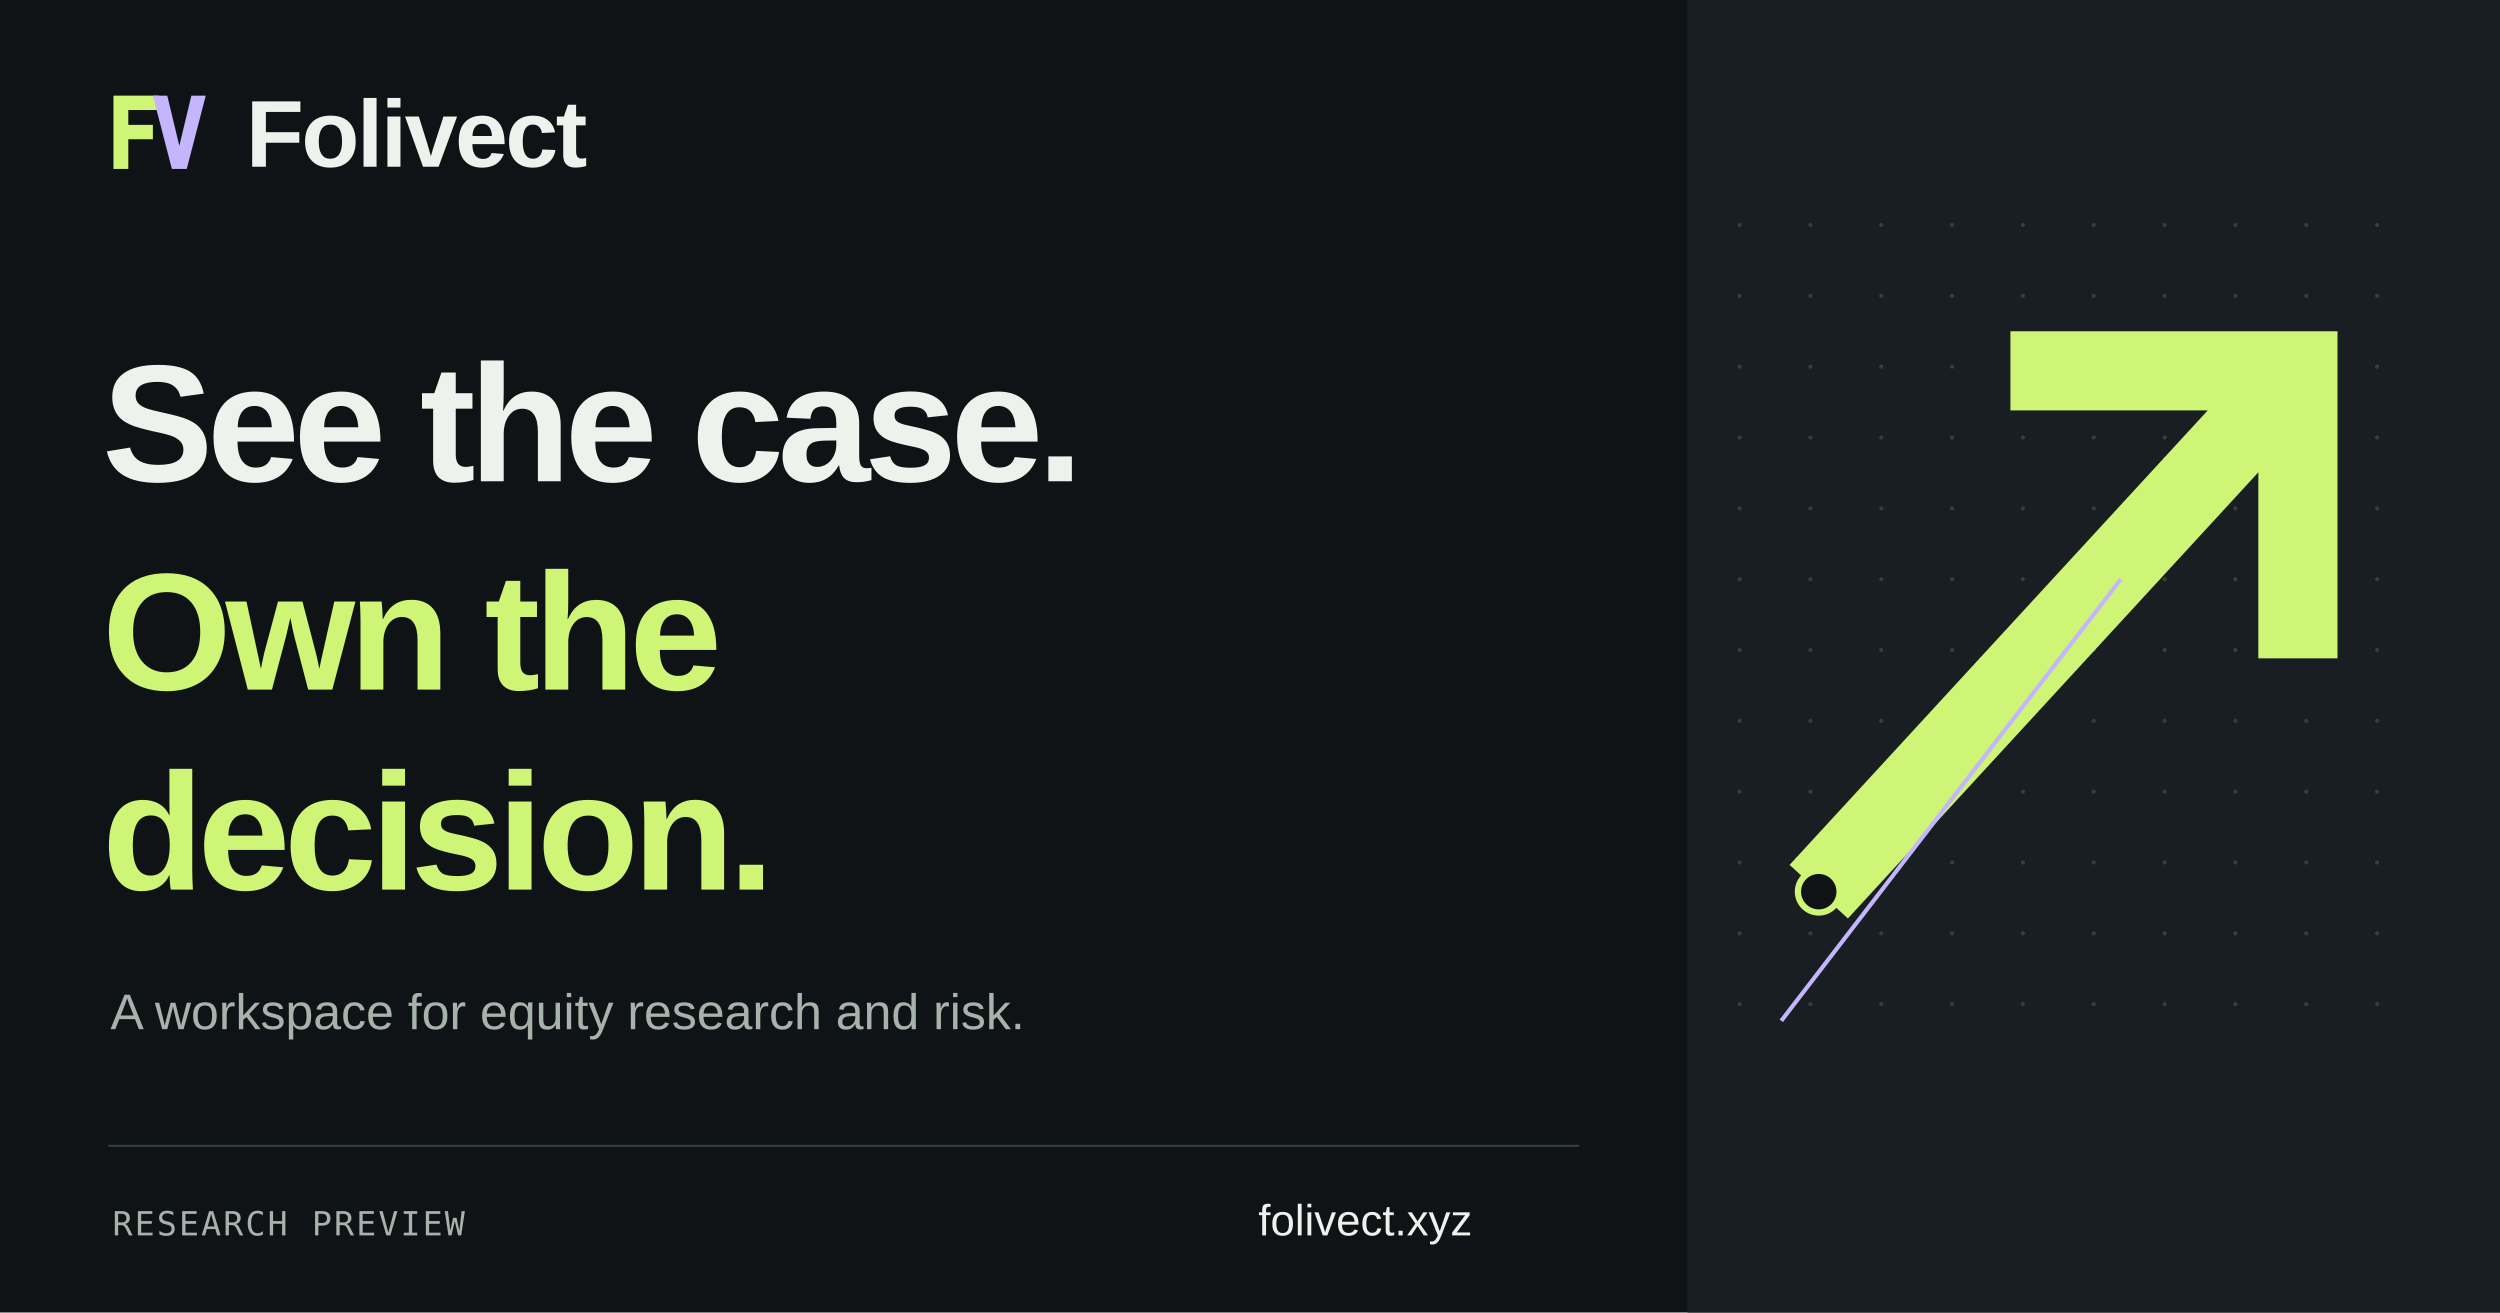
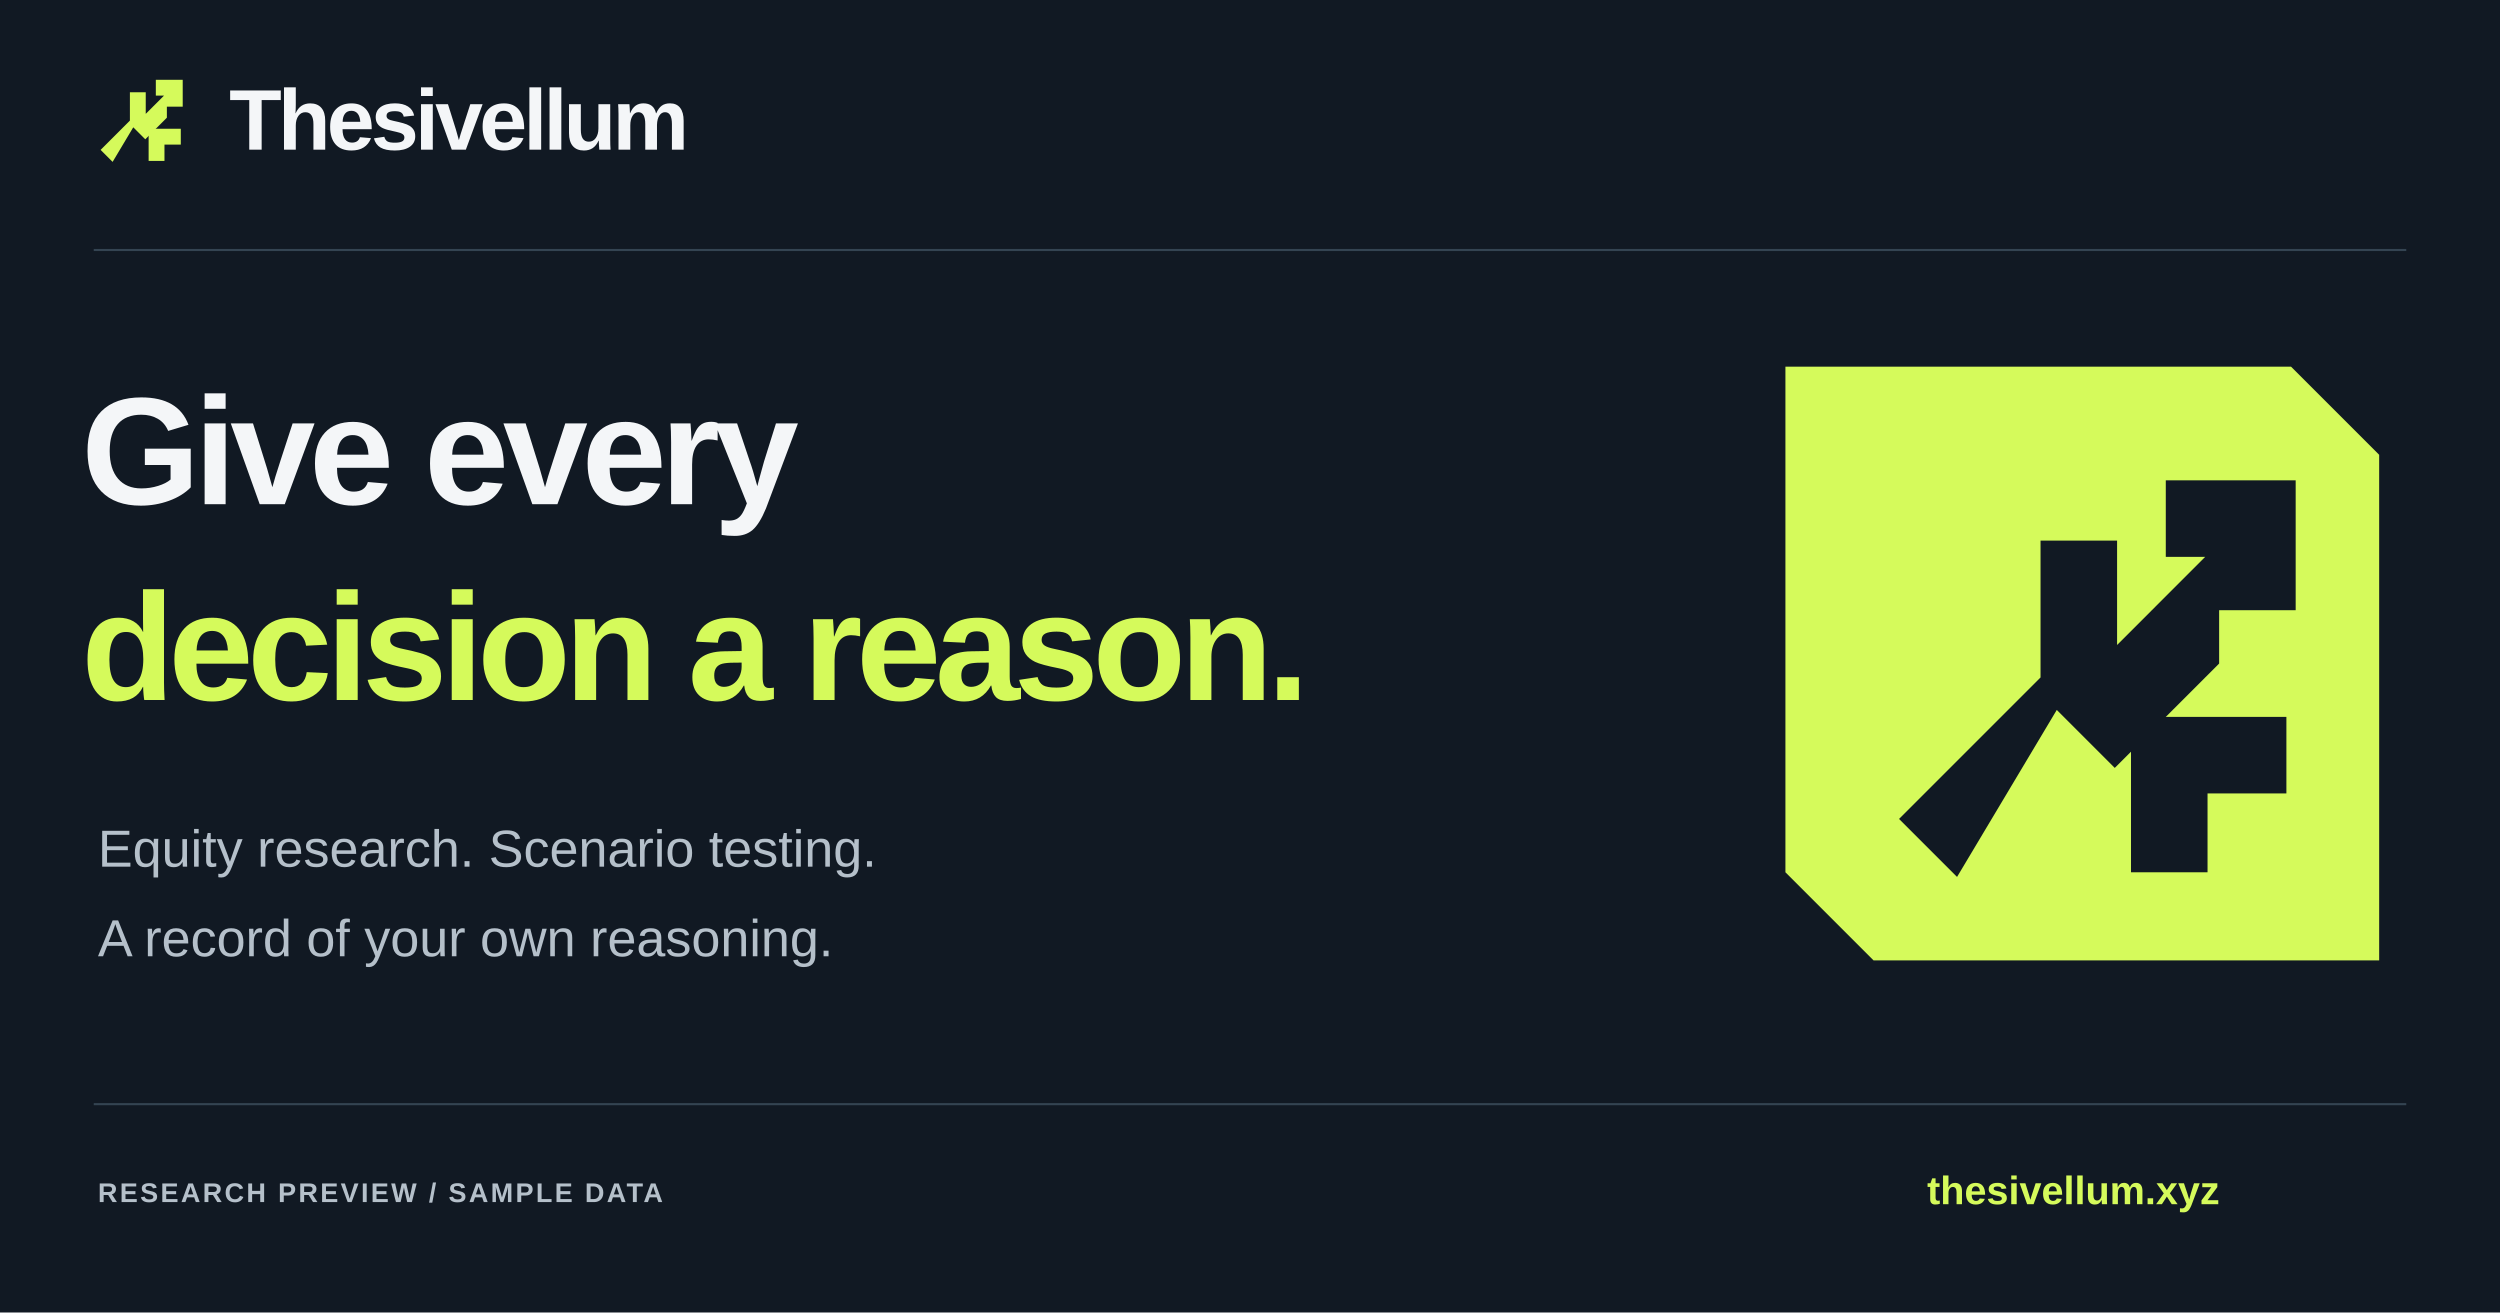
<svg xmlns="http://www.w3.org/2000/svg" width="1200" height="630" viewBox="0 0 1200 630" role="img" aria-labelledby="title desc">
-   <rect x="0" y="0" width="1200" height="630" rx="0" fill="#101315" />
-   <g transform="translate(48 35) scale(0.2226562)">
-     <path d="M29 49H127V80H61V112H114V143H61V207H29Z" fill="#CEF576" />
-     <path d="M114 49H145L171 157L197 49H228L187 207H155Z" fill="#C4B5FD" />
+   <rect x="0" y="0" width="1200" height="630" rx="0" fill="#111923" />
+   <g transform="translate(37 27) scale(0.2304688)">
+     <path d="M49 195L110 134V75H143V120L181 82H164V49H220V105H187V128L142 173L117 148L74 220Z" fill="#D5FA5B" />
+     <path d="M149 151H216V184H182V218H149Z" fill="#D5FA5B" />
  </g>
-   <text x="118" y="80.03" fill="#EEF2ED" font-family="Arial, Helvetica, sans-serif" font-size="45.6" font-weight="700" letter-spacing="-1.2">Folivect</text>
-   <rect x="810" y="0" width="390" height="630" rx="0" fill="#191E22" />
-   <g transform="translate(835 108)">
-     <circle cx="0" cy="0" r="1" fill="#344039" />
-     <circle cx="0" cy="34" r="1" fill="#344039" />
-     <circle cx="0" cy="68" r="1" fill="#344039" />
-     <circle cx="0" cy="102" r="1" fill="#344039" />
-     <circle cx="0" cy="136" r="1" fill="#344039" />
-     <circle cx="0" cy="170" r="1" fill="#344039" />
-     <circle cx="0" cy="204" r="1" fill="#344039" />
-     <circle cx="0" cy="238" r="1" fill="#344039" />
-     <circle cx="0" cy="272" r="1" fill="#344039" />
-     <circle cx="0" cy="306" r="1" fill="#344039" />
-     <circle cx="0" cy="340" r="1" fill="#344039" />
-     <circle cx="0" cy="374" r="1" fill="#344039" />
-     <circle cx="34" cy="0" r="1" fill="#344039" />
-     <circle cx="34" cy="34" r="1" fill="#344039" />
-     <circle cx="34" cy="68" r="1" fill="#344039" />
-     <circle cx="34" cy="102" r="1" fill="#344039" />
-     <circle cx="34" cy="136" r="1" fill="#344039" />
-     <circle cx="34" cy="170" r="1" fill="#344039" />
-     <circle cx="34" cy="204" r="1" fill="#344039" />
-     <circle cx="34" cy="238" r="1" fill="#344039" />
-     <circle cx="34" cy="272" r="1" fill="#344039" />
-     <circle cx="34" cy="306" r="1" fill="#344039" />
-     <circle cx="34" cy="340" r="1" fill="#344039" />
-     <circle cx="34" cy="374" r="1" fill="#344039" />
-     <circle cx="68" cy="0" r="1" fill="#344039" />
-     <circle cx="68" cy="34" r="1" fill="#344039" />
-     <circle cx="68" cy="68" r="1" fill="#344039" />
-     <circle cx="68" cy="102" r="1" fill="#344039" />
-     <circle cx="68" cy="136" r="1" fill="#344039" />
-     <circle cx="68" cy="170" r="1" fill="#344039" />
-     <circle cx="68" cy="204" r="1" fill="#344039" />
-     <circle cx="68" cy="238" r="1" fill="#344039" />
-     <circle cx="68" cy="272" r="1" fill="#344039" />
-     <circle cx="68" cy="306" r="1" fill="#344039" />
-     <circle cx="68" cy="340" r="1" fill="#344039" />
-     <circle cx="68" cy="374" r="1" fill="#344039" />
-     <circle cx="102" cy="0" r="1" fill="#344039" />
-     <circle cx="102" cy="34" r="1" fill="#344039" />
-     <circle cx="102" cy="68" r="1" fill="#344039" />
-     <circle cx="102" cy="102" r="1" fill="#344039" />
-     <circle cx="102" cy="136" r="1" fill="#344039" />
-     <circle cx="102" cy="170" r="1" fill="#344039" />
-     <circle cx="102" cy="204" r="1" fill="#344039" />
-     <circle cx="102" cy="238" r="1" fill="#344039" />
-     <circle cx="102" cy="272" r="1" fill="#344039" />
-     <circle cx="102" cy="306" r="1" fill="#344039" />
-     <circle cx="102" cy="340" r="1" fill="#344039" />
-     <circle cx="102" cy="374" r="1" fill="#344039" />
-     <circle cx="136" cy="0" r="1" fill="#344039" />
-     <circle cx="136" cy="34" r="1" fill="#344039" />
-     <circle cx="136" cy="68" r="1" fill="#344039" />
-     <circle cx="136" cy="102" r="1" fill="#344039" />
-     <circle cx="136" cy="136" r="1" fill="#344039" />
-     <circle cx="136" cy="170" r="1" fill="#344039" />
-     <circle cx="136" cy="204" r="1" fill="#344039" />
-     <circle cx="136" cy="238" r="1" fill="#344039" />
-     <circle cx="136" cy="272" r="1" fill="#344039" />
-     <circle cx="136" cy="306" r="1" fill="#344039" />
-     <circle cx="136" cy="340" r="1" fill="#344039" />
-     <circle cx="136" cy="374" r="1" fill="#344039" />
-     <circle cx="170" cy="0" r="1" fill="#344039" />
-     <circle cx="170" cy="34" r="1" fill="#344039" />
-     <circle cx="170" cy="68" r="1" fill="#344039" />
-     <circle cx="170" cy="102" r="1" fill="#344039" />
-     <circle cx="170" cy="136" r="1" fill="#344039" />
-     <circle cx="170" cy="170" r="1" fill="#344039" />
-     <circle cx="170" cy="204" r="1" fill="#344039" />
-     <circle cx="170" cy="238" r="1" fill="#344039" />
-     <circle cx="170" cy="272" r="1" fill="#344039" />
-     <circle cx="170" cy="306" r="1" fill="#344039" />
-     <circle cx="170" cy="340" r="1" fill="#344039" />
-     <circle cx="170" cy="374" r="1" fill="#344039" />
-     <circle cx="204" cy="0" r="1" fill="#344039" />
-     <circle cx="204" cy="34" r="1" fill="#344039" />
-     <circle cx="204" cy="68" r="1" fill="#344039" />
-     <circle cx="204" cy="102" r="1" fill="#344039" />
-     <circle cx="204" cy="136" r="1" fill="#344039" />
-     <circle cx="204" cy="170" r="1" fill="#344039" />
-     <circle cx="204" cy="204" r="1" fill="#344039" />
-     <circle cx="204" cy="238" r="1" fill="#344039" />
-     <circle cx="204" cy="272" r="1" fill="#344039" />
-     <circle cx="204" cy="306" r="1" fill="#344039" />
-     <circle cx="204" cy="340" r="1" fill="#344039" />
-     <circle cx="204" cy="374" r="1" fill="#344039" />
-     <circle cx="238" cy="0" r="1" fill="#344039" />
-     <circle cx="238" cy="34" r="1" fill="#344039" />
-     <circle cx="238" cy="68" r="1" fill="#344039" />
-     <circle cx="238" cy="102" r="1" fill="#344039" />
-     <circle cx="238" cy="136" r="1" fill="#344039" />
-     <circle cx="238" cy="170" r="1" fill="#344039" />
-     <circle cx="238" cy="204" r="1" fill="#344039" />
-     <circle cx="238" cy="238" r="1" fill="#344039" />
-     <circle cx="238" cy="272" r="1" fill="#344039" />
-     <circle cx="238" cy="306" r="1" fill="#344039" />
-     <circle cx="238" cy="340" r="1" fill="#344039" />
-     <circle cx="238" cy="374" r="1" fill="#344039" />
-     <circle cx="272" cy="0" r="1" fill="#344039" />
-     <circle cx="272" cy="34" r="1" fill="#344039" />
-     <circle cx="272" cy="68" r="1" fill="#344039" />
-     <circle cx="272" cy="102" r="1" fill="#344039" />
-     <circle cx="272" cy="136" r="1" fill="#344039" />
-     <circle cx="272" cy="170" r="1" fill="#344039" />
-     <circle cx="272" cy="204" r="1" fill="#344039" />
-     <circle cx="272" cy="238" r="1" fill="#344039" />
-     <circle cx="272" cy="272" r="1" fill="#344039" />
-     <circle cx="272" cy="306" r="1" fill="#344039" />
-     <circle cx="272" cy="340" r="1" fill="#344039" />
-     <circle cx="272" cy="374" r="1" fill="#344039" />
-     <circle cx="306" cy="0" r="1" fill="#344039" />
-     <circle cx="306" cy="34" r="1" fill="#344039" />
-     <circle cx="306" cy="68" r="1" fill="#344039" />
-     <circle cx="306" cy="102" r="1" fill="#344039" />
-     <circle cx="306" cy="136" r="1" fill="#344039" />
-     <circle cx="306" cy="170" r="1" fill="#344039" />
-     <circle cx="306" cy="204" r="1" fill="#344039" />
-     <circle cx="306" cy="238" r="1" fill="#344039" />
-     <circle cx="306" cy="272" r="1" fill="#344039" />
-     <circle cx="306" cy="306" r="1" fill="#344039" />
-     <circle cx="306" cy="340" r="1" fill="#344039" />
-     <circle cx="306" cy="374" r="1" fill="#344039" />
-     <path d="M38 320L268 70M130 70H268V208" fill="none" stroke="#CEF576" stroke-width="38" />
-     <path d="M20 382L183 170" fill="none" stroke="#C4B5FD" stroke-width="2" />
-     <circle cx="38" cy="320" r="10" fill="#101315" stroke="#CEF576" stroke-width="3" />
+   <text x="110" y="71.84" fill="#F4F6F8" font-family="Arial, Helvetica, sans-serif" font-size="41.3" font-weight="700" letter-spacing="-1.8">Thesivellum</text>
+   <path d="M45 120L1155 120" fill="none" stroke="#344452" stroke-width="1" />
+   <text x="39" y="242" fill="#F4F6F8" font-family="Arial, Helvetica, sans-serif" font-size="73.403" font-weight="700" letter-spacing="-3">Give every</text>
+   <text x="39" y="336" fill="#D5FA5B" font-family="Arial, Helvetica, sans-serif" font-size="73.403" font-weight="700" letter-spacing="-3">decision a reason.</text>
+   <text x="47" y="416" fill="#B5C0CA" font-family="Arial, Helvetica, sans-serif" font-size="25" font-weight="400" letter-spacing="0">Equity research. Scenario testing.</text>
+   <text x="47" y="459" fill="#B5C0CA" font-family="Arial, Helvetica, sans-serif" font-size="25" font-weight="400" letter-spacing="0">A record of your own reasoning.</text>
+   <g transform="translate(857 176) scale(1.113281)">
+     <path d="M0 0H218L256 38V256H38L0 218Z" fill="#D5FA5B" />
+     <path d="M49 195L110 134V75H143V120L181 82H164V49H220V105H187V128L142 173L117 148L74 220Z" fill="#111923" />
+     <path d="M149 151H216V184H182V218H149Z" fill="#111923" />
  </g>
-   <text x="49" y="231" fill="#EEF2ED" font-family="Arial, Helvetica, sans-serif" font-size="80" font-weight="700" letter-spacing="-3">See the case.</text>
-   <text x="49" y="331" fill="#CEF576" font-family="Arial, Helvetica, sans-serif" font-size="80" font-weight="700" letter-spacing="-3">Own the</text>
-   <text x="49" y="427" fill="#CEF576" font-family="Arial, Helvetica, sans-serif" font-size="80" font-weight="700" letter-spacing="-3">decision.</text>
-   <text x="53" y="494" fill="#A7B2AB" font-family="Arial, Helvetica, sans-serif" font-size="24" font-weight="400" letter-spacing="0">A workspace for equity research and risk.</text>
-   <path d="M52 550L758 550" stroke="#344039" stroke-width="1" />
-   <text x="54" y="593" fill="#A7B2AB" font-family="Consolas, monospace" font-size="16" font-weight="400" letter-spacing="1">RESEARCH PREVIEW</text>
-   <text x="604" y="593" fill="#EEF2ED" font-family="Arial, Helvetica, sans-serif" font-size="21" font-weight="400" letter-spacing="0">folivect.xyz</text>
+   <path d="M45 530L1155 530" fill="none" stroke="#344452" stroke-width="1" />
+   <text x="47" y="577" fill="#B5C0CA" font-family="Arial, Helvetica, sans-serif" font-size="13" font-weight="700" letter-spacing="1.1">RESEARCH PREVIEW / SAMPLE DATA</text>
+   <text x="925" y="578" fill="#D5FA5B" font-family="Arial, Helvetica, sans-serif" font-size="19" font-weight="700" letter-spacing="0">thesivellum.xyz</text>
</svg>
